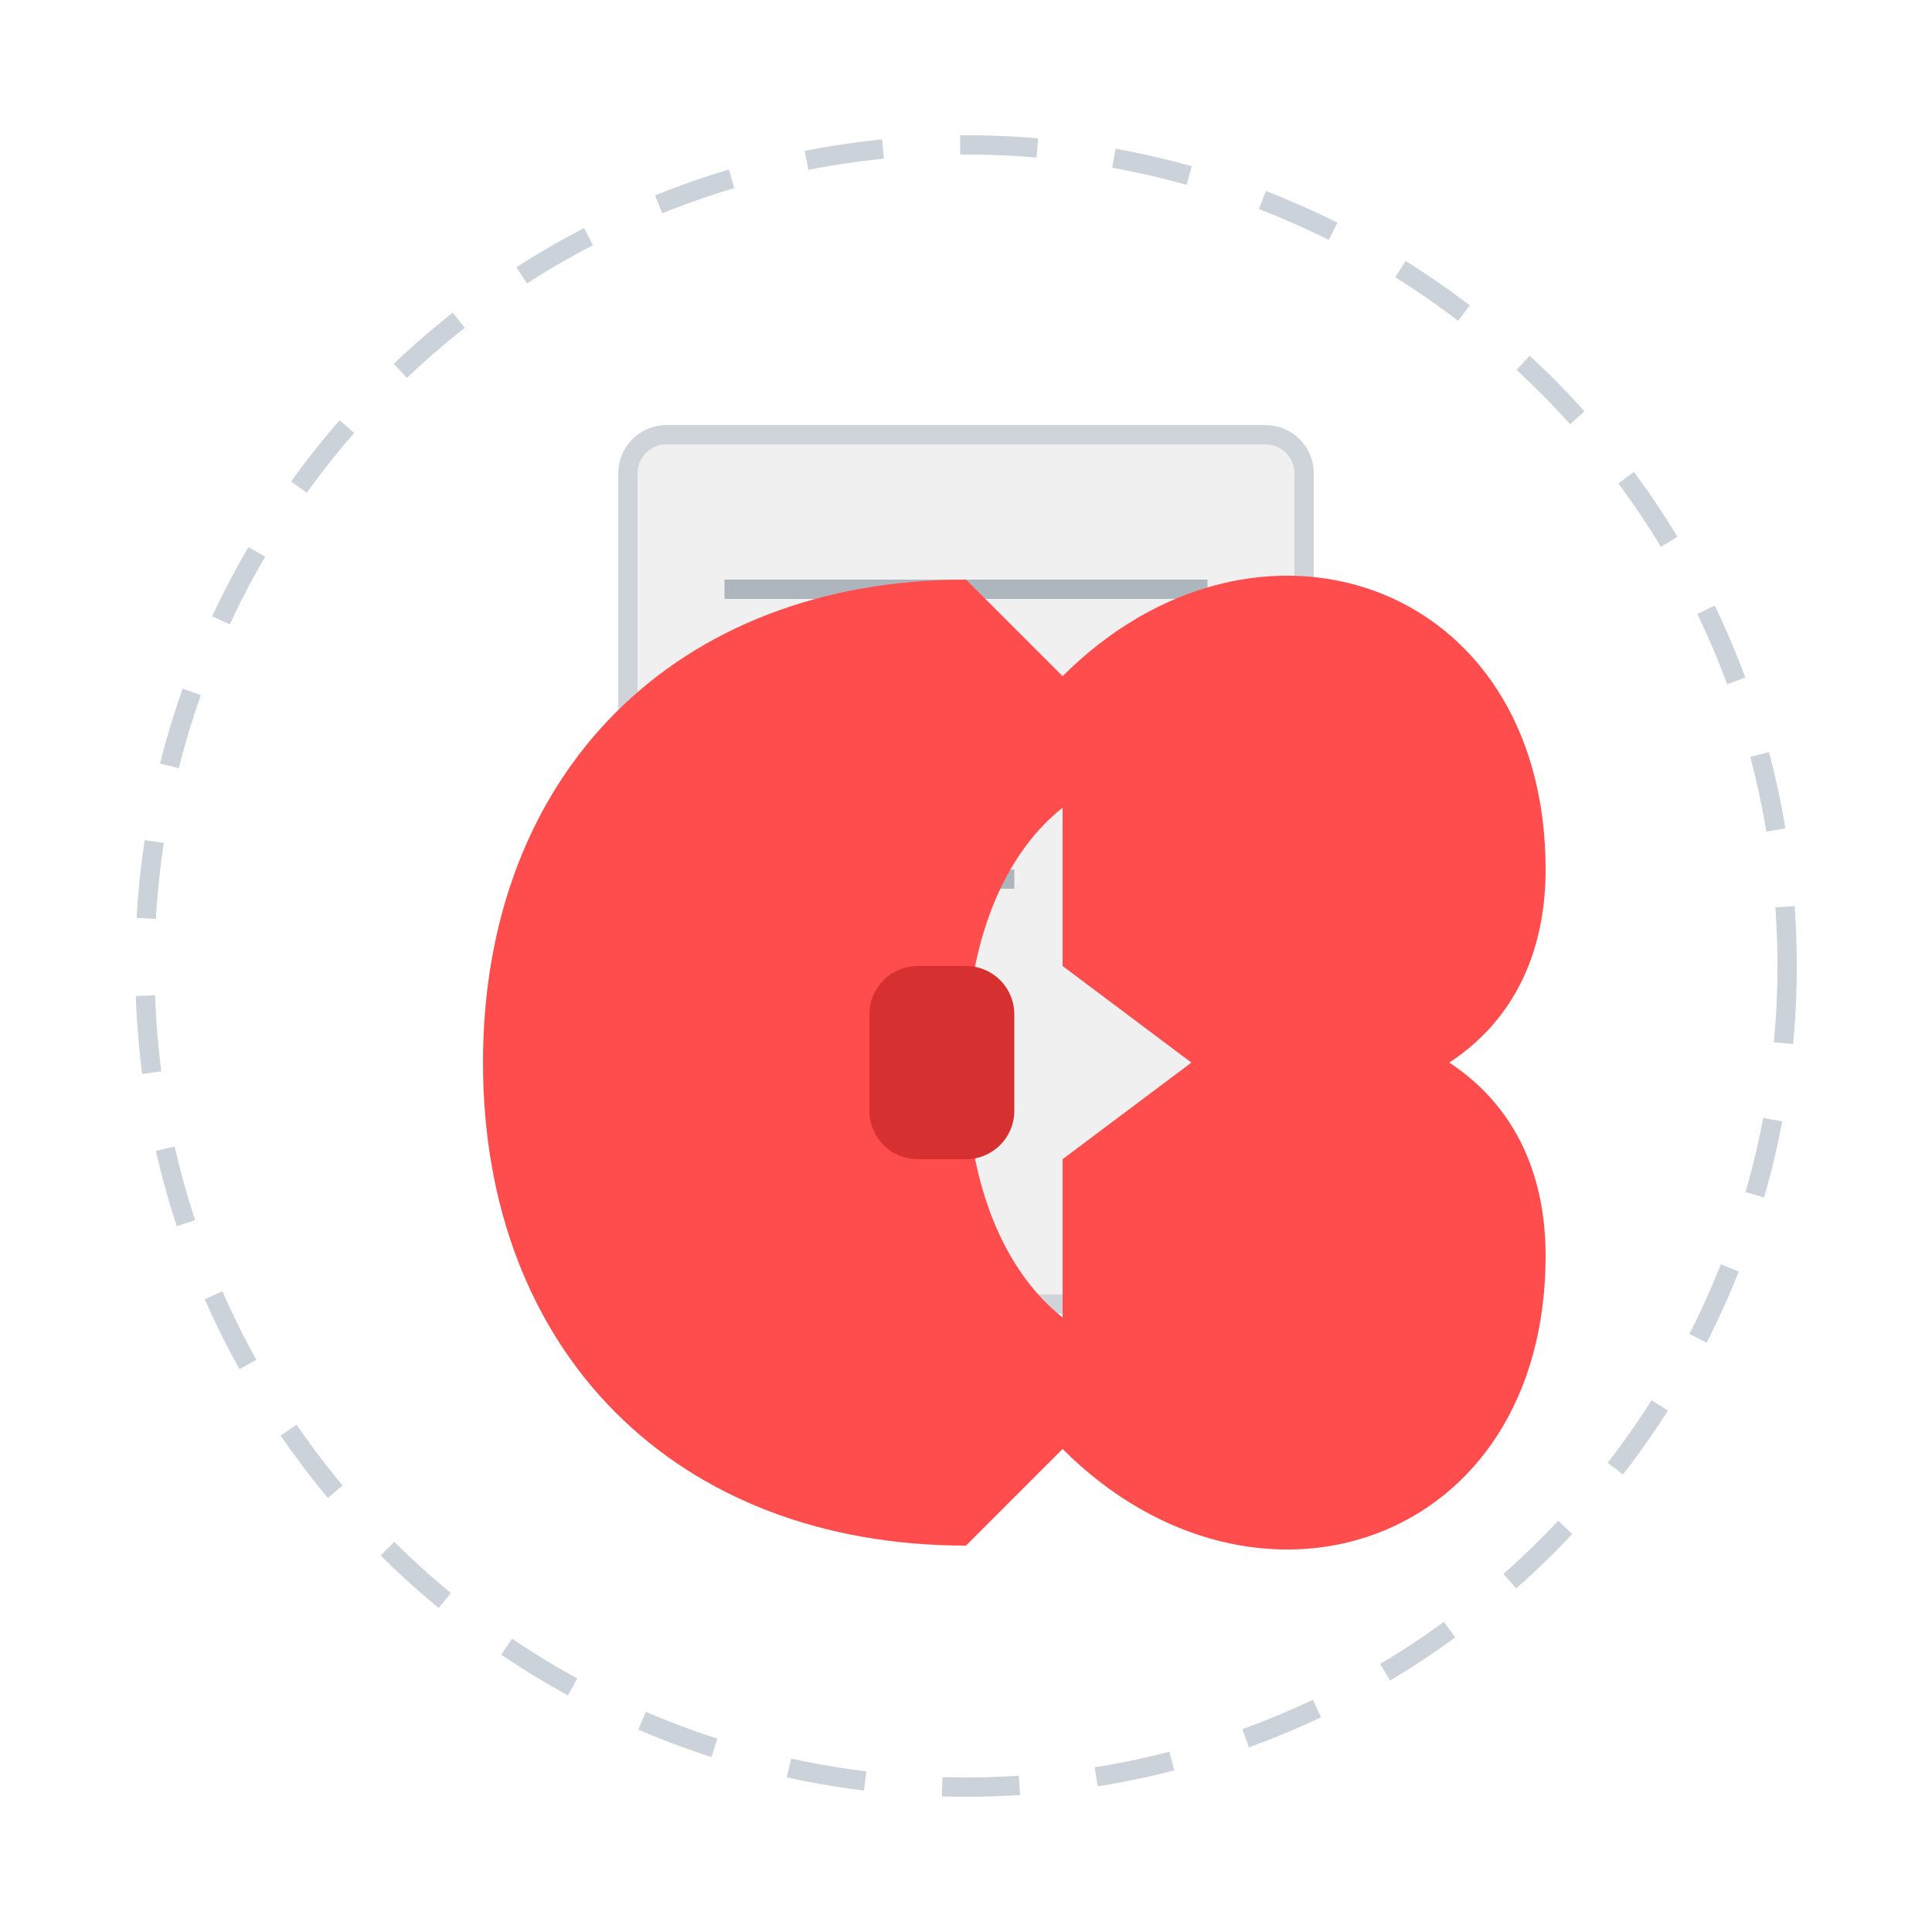
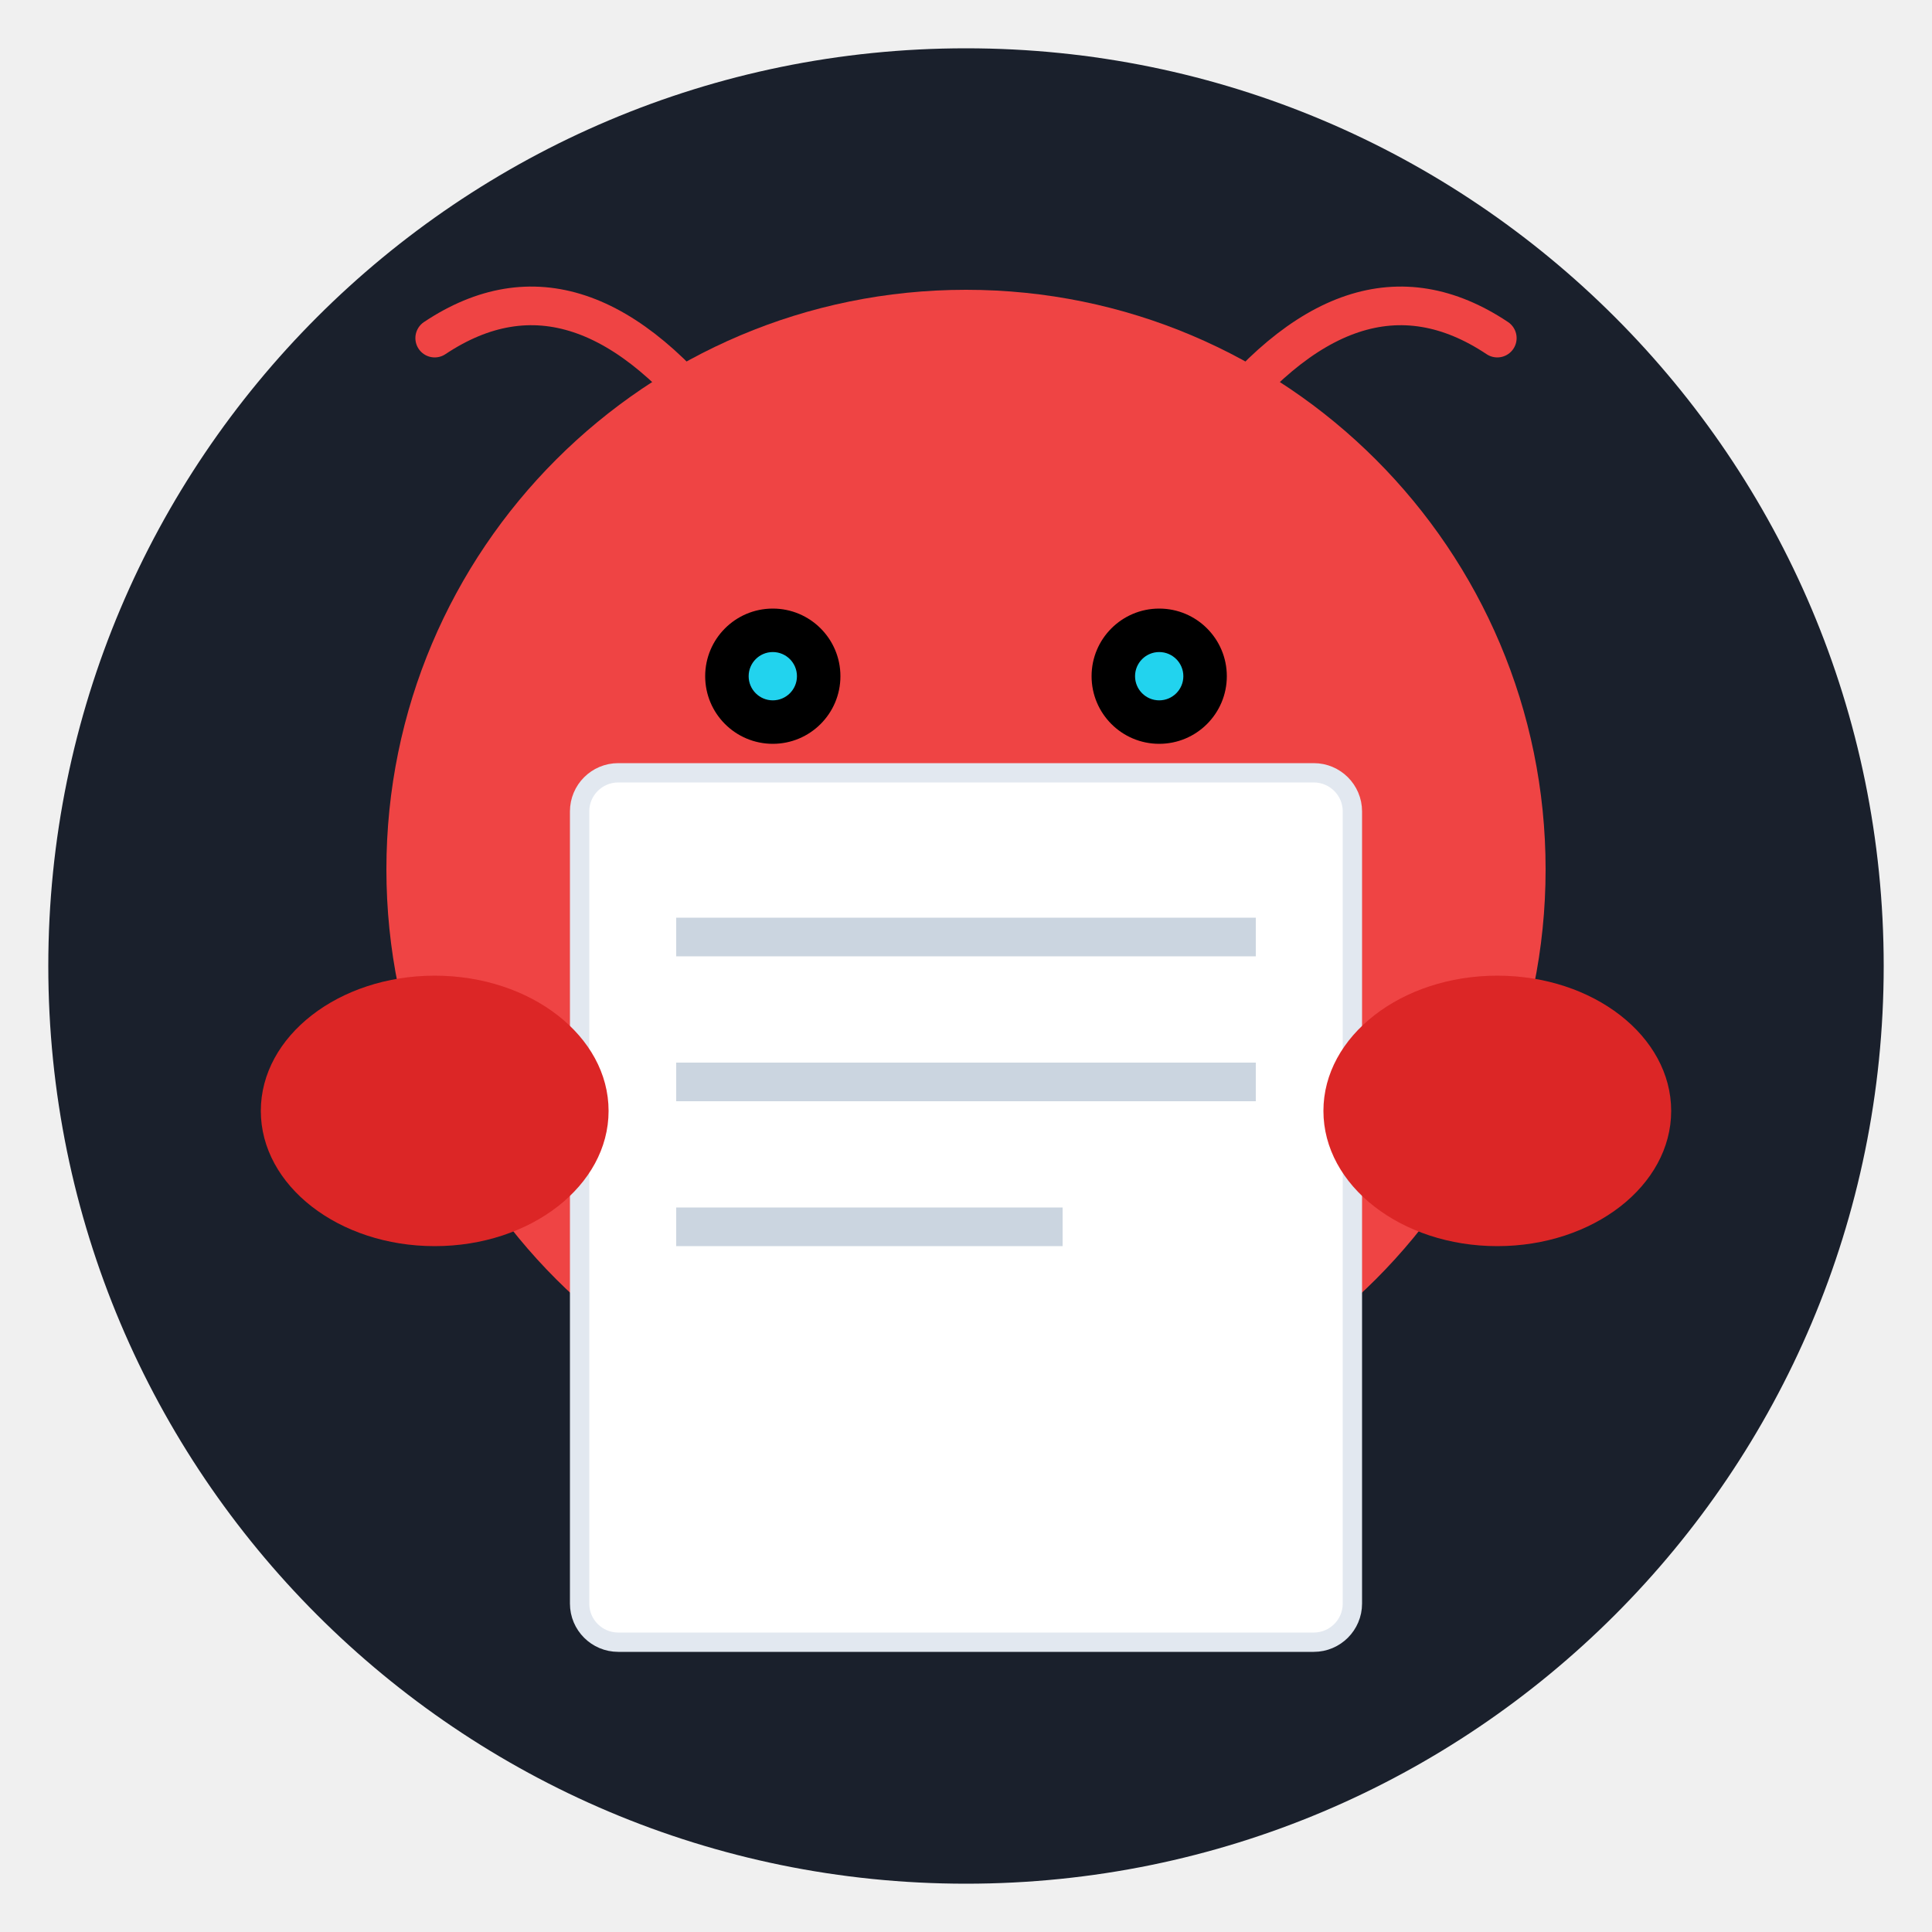
<svg xmlns="http://www.w3.org/2000/svg" width="200" height="200" viewBox="0 0 200 200" fill="none">
-   <rect width="200" height="200" fill="white" />
-   <rect x="65" y="45" width="70" height="90" rx="4" fill="#F0F0F0" stroke="#CED4DA" stroke-width="2" />
-   <rect x="75" y="60" width="50" height="2" fill="#ADB5BD" />
-   <rect x="75" y="75" width="50" height="2" fill="#ADB5BD" />
-   <rect x="75" y="90" width="30" height="2" fill="#ADB5BD" />
-   <g id="lobster-claw" transform="translate(40, 60)">
-     <path d="M60 100C30 100 10 80 10 50C10 20 30 0 60 0L80 20C70 20 60 30 60 50C60 70 70 80 80 80L60 100Z" fill="#FF4D4D" />
-     <path d="M70 10C90 -10 120 0 120 30C120 45 110 55 90 55L70 40V10Z" fill="#FF4D4D" />
-     <path d="M70 90C90 110 120 100 120 70C120 55 110 45 90 45L70 60V90Z" fill="#FF4D4D" />
-     <rect x="50" y="40" width="15" height="20" rx="5" fill="#D63031" />
-   </g>
-   <circle cx="100" cy="100" r="85" stroke="#001F3F" stroke-width="2" stroke-dasharray="8 8" opacity="0.2" />
+   <circle cx="100" cy="100" r="95" fill="#1A202C" />
+   <circle cx="100" cy="90" r="60" fill="#EF4444" />
+   <circle cx="80" cy="70" r="7" fill="black" />
+   <circle cx="80" cy="70" r="2.5" fill="#22D3EE" />
+   <circle cx="120" cy="70" r="7" fill="black" />
+   <circle cx="120" cy="70" r="2.5" fill="#22D3EE" />
+   <path d="M75 45Q60 25 45 35" stroke="#EF4444" stroke-width="4" stroke-linecap="round" />
+   <path d="M125 45Q140 25 155 35" stroke="#EF4444" stroke-width="4" stroke-linecap="round" />
+   <rect x="60" y="80" width="80" height="90" rx="4" fill="white" stroke="#E2E8F0" stroke-width="2" />
+   <rect x="70" y="95" width="60" height="4" fill="#CBD5E0" />
+   <rect x="70" y="110" width="60" height="4" fill="#CBD5E0" />
+   <rect x="70" y="125" width="40" height="4" fill="#CBD5E0" />
+   <ellipse cx="45" cy="115" rx="18" ry="14" fill="#DC2626" />
+   <ellipse cx="155" cy="115" rx="18" ry="14" fill="#DC2626" />
</svg>
